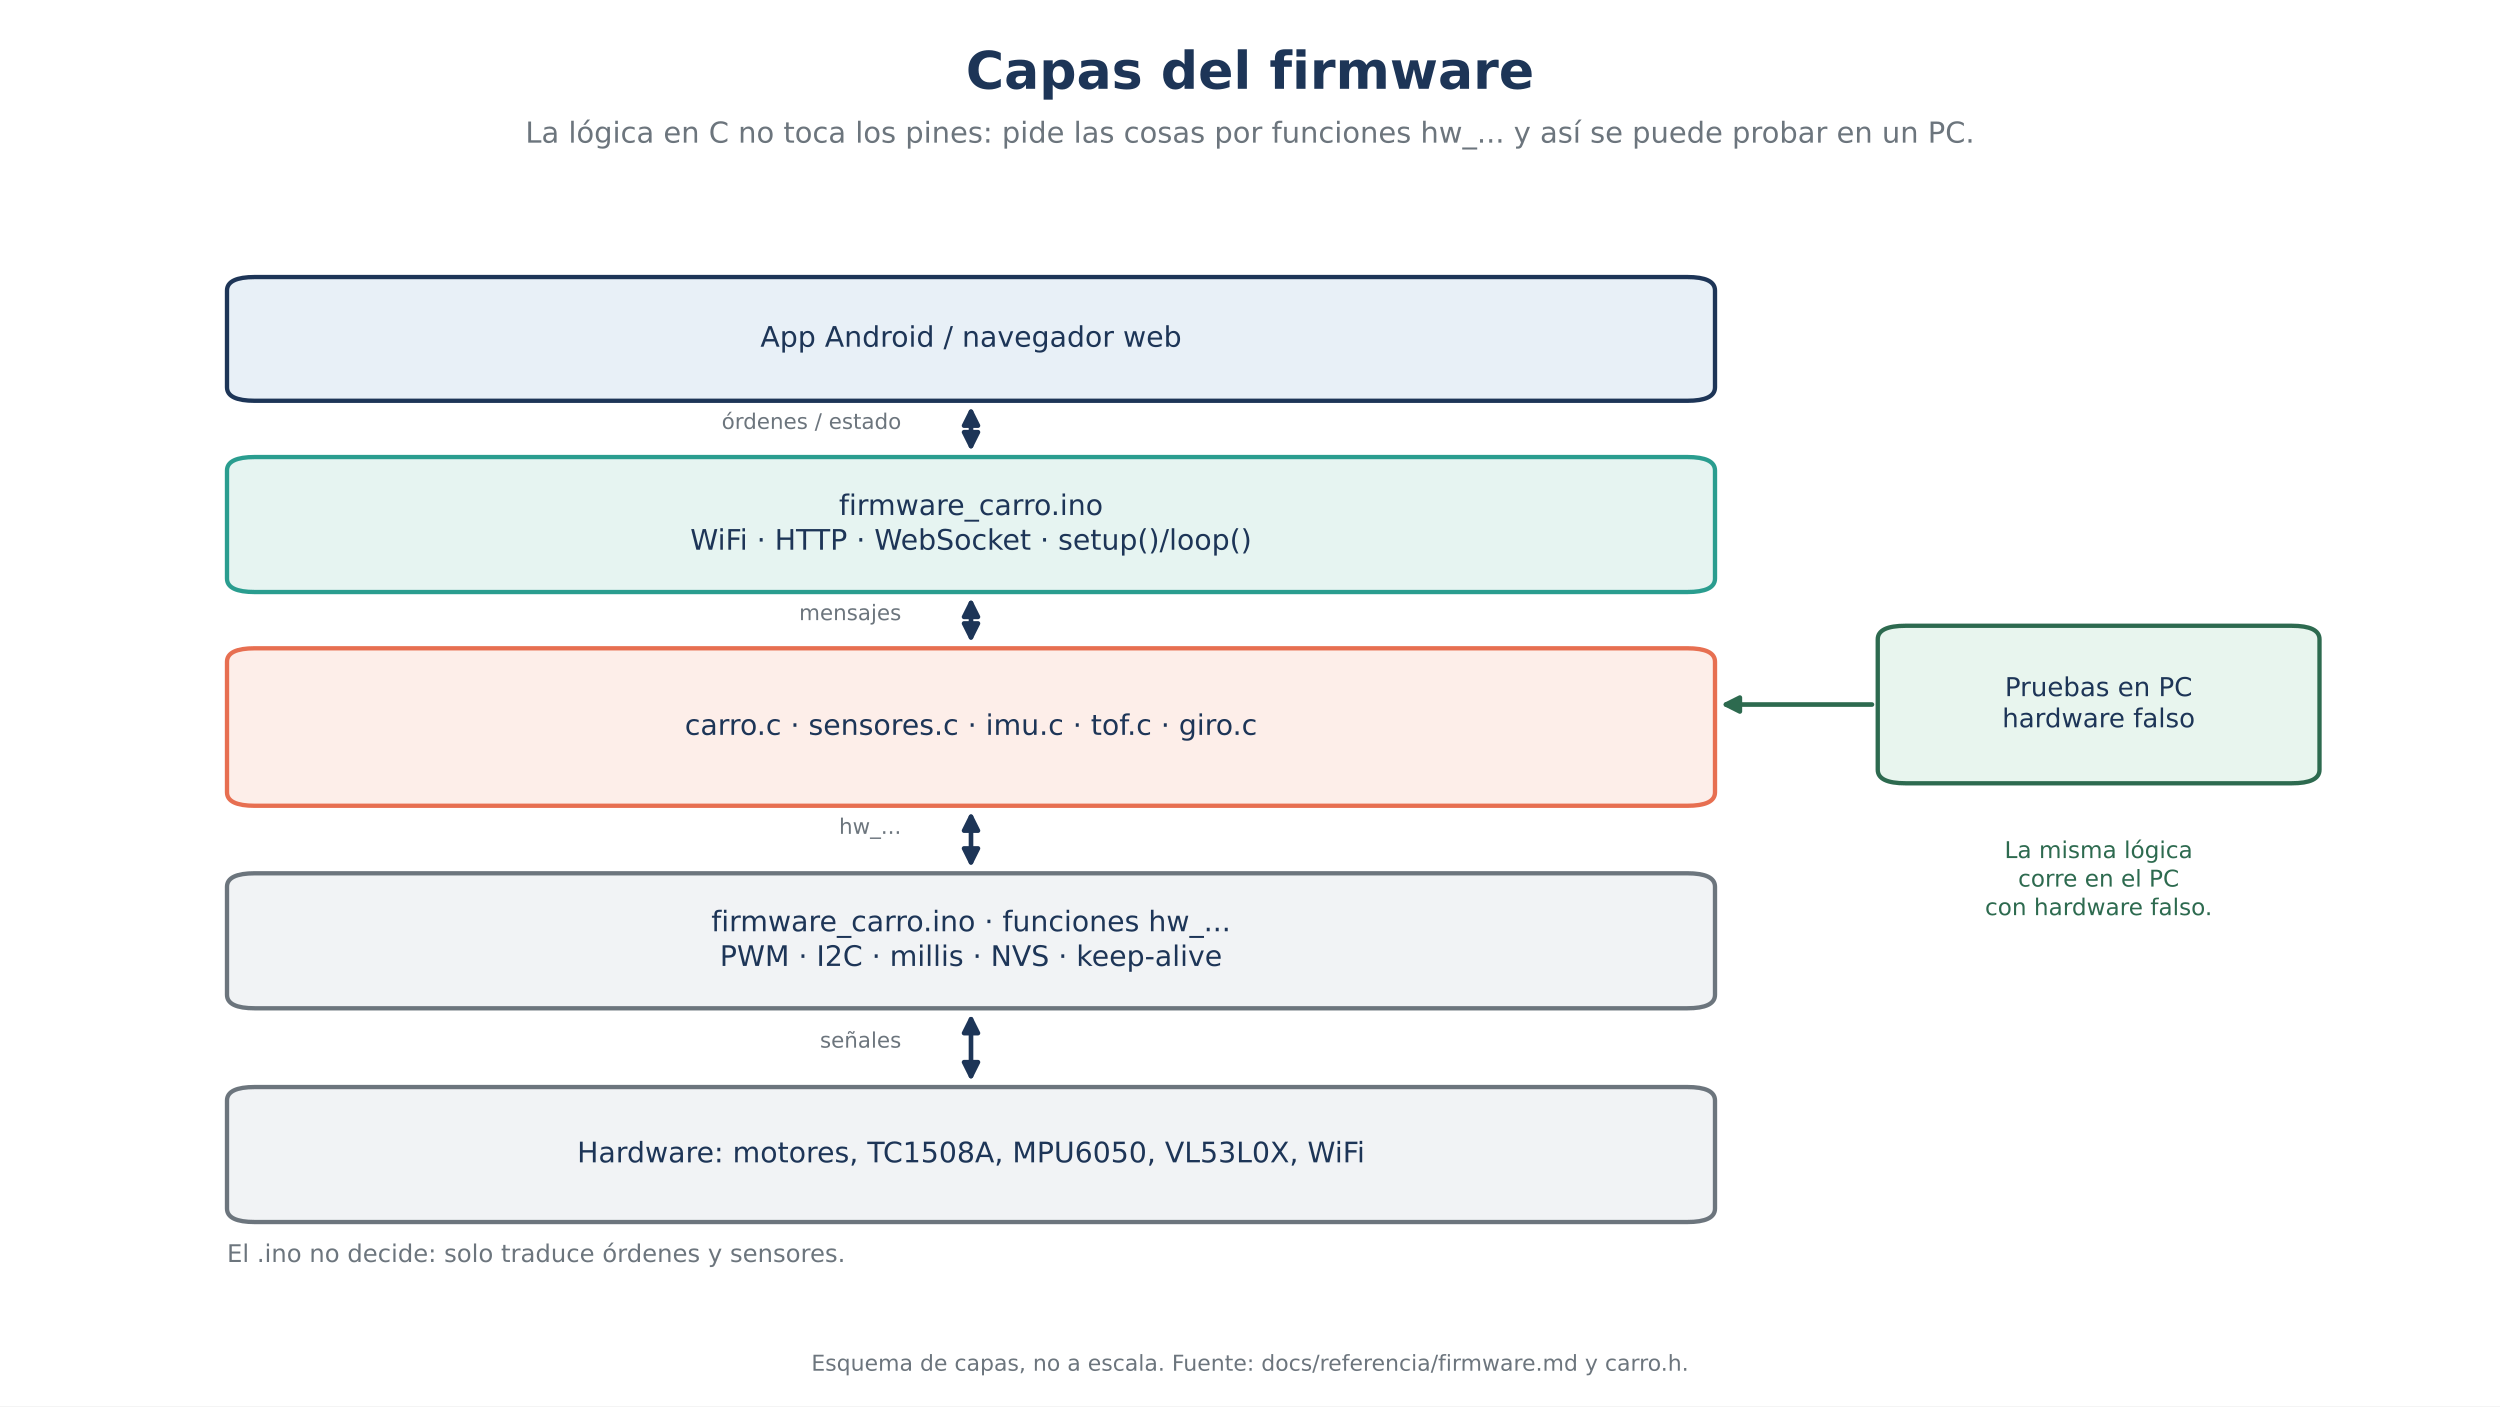
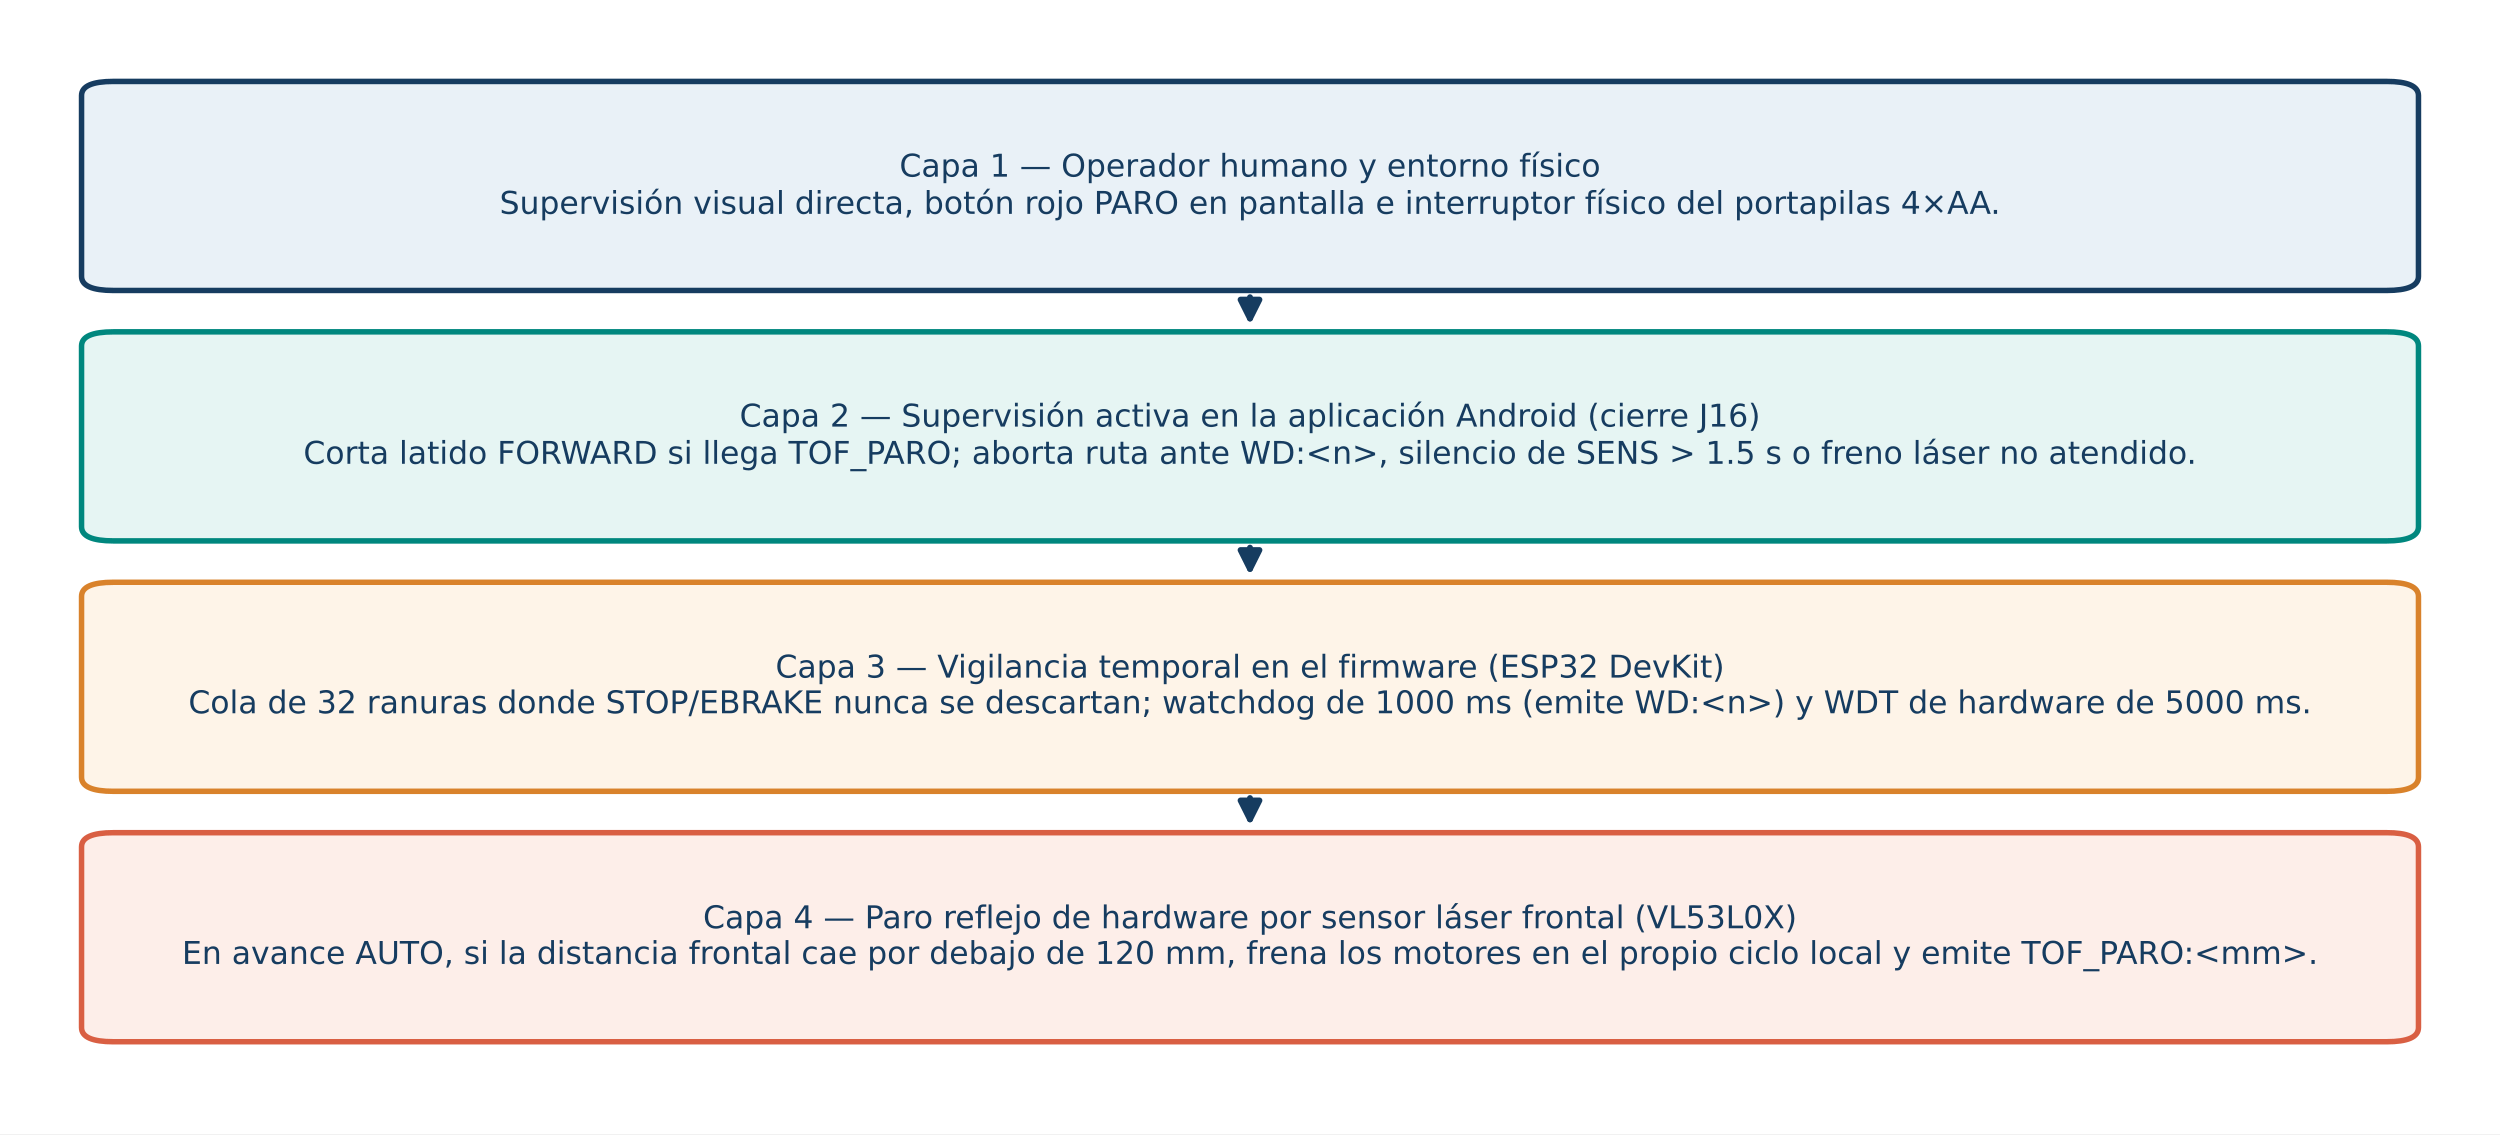
- <svg xmlns="http://www.w3.org/2000/svg" width="864pt" height="486pt" viewBox="0 0 864 486" version="1.1">
+ <svg xmlns="http://www.w3.org/2000/svg" width="636.48pt" height="288.72pt" viewBox="0 0 636.48 288.72" version="1.1">
  <defs>
    <style type="text/css">*{stroke-linejoin: round; stroke-linecap: butt}</style>
  </defs>
  <g id="figure_1">
    <g id="patch_1">
-       <path d="M 0 486  L 864 486  L 864 0  L 0 0  z " style="fill: #ffffff" />
+       <path d="M 0 288.72  L 636.48 288.72  L 636.48 0  L 0 0  z " style="fill: #ffffff" />
    </g>
    <g id="axes_1">
      <g id="patch_2">
-         <path d="M 335.578 142.297  Q 335.578 148.23 335.578 154.164  " clip-path="url(#pd7d2364404)" style="fill: none; stroke: #1d3557; stroke-width: 1.6; stroke-linecap: round" />
-         <path d="M 333.178 147.097  L 335.578 142.297  L 337.978 147.097  z " clip-path="url(#pd7d2364404)" style="fill: #1d3557; stroke: #1d3557; stroke-width: 1.6; stroke-linecap: round" />
-         <path d="M 337.978 149.364  L 335.578 154.164  L 333.178 149.364  z " clip-path="url(#pd7d2364404)" style="fill: #1d3557; stroke: #1d3557; stroke-width: 1.6; stroke-linecap: round" />
+         <path d="M 28.884 73.951  L 607.596 73.951  Q 615.721 73.951 615.721 70.348  L 615.721 24.332  Q 615.721 20.729 607.596 20.729  L 28.884 20.729  Q 20.759 20.729 20.759 24.332  L 20.759 70.348  Q 20.759 73.951 28.884 73.951  z " clip-path="url(#pcb5d6b7482)" style="fill: #e9f1f7; stroke: #163c60; stroke-width: 1.4; stroke-linejoin: miter" />
      </g>
      <g id="patch_3">
-         <path d="M 335.578 208.393  Q 335.578 214.326 335.578 220.26  " clip-path="url(#pd7d2364404)" style="fill: none; stroke: #1d3557; stroke-width: 1.6; stroke-linecap: round" />
-         <path d="M 333.178 213.193  L 335.578 208.393  L 337.978 213.193  z " clip-path="url(#pd7d2364404)" style="fill: #1d3557; stroke: #1d3557; stroke-width: 1.6; stroke-linecap: round" />
-         <path d="M 337.978 215.46  L 335.578 220.26  L 333.178 215.46  z " clip-path="url(#pd7d2364404)" style="fill: #1d3557; stroke: #1d3557; stroke-width: 1.6; stroke-linecap: round" />
+         <path d="M 28.884 137.707  L 607.596 137.707  Q 615.721 137.707 615.721 134.104  L 615.721 88.088  Q 615.721 84.485 607.596 84.485  L 28.884 84.485  Q 20.759 84.485 20.759 88.088  L 20.759 134.104  Q 20.759 137.707 28.884 137.707  z " clip-path="url(#pcb5d6b7482)" style="fill: #e6f5f3; stroke: #00877e; stroke-width: 1.4; stroke-linejoin: miter" />
      </g>
      <g id="patch_4">
-         <path d="M 335.578 282.269  Q 335.578 290.142 335.578 298.015  " clip-path="url(#pd7d2364404)" style="fill: none; stroke: #1d3557; stroke-width: 1.6; stroke-linecap: round" />
-         <path d="M 333.178 287.069  L 335.578 282.269  L 337.978 287.069  z " clip-path="url(#pd7d2364404)" style="fill: #1d3557; stroke: #1d3557; stroke-width: 1.6; stroke-linecap: round" />
-         <path d="M 337.978 293.215  L 335.578 298.015  L 333.178 293.215  z " clip-path="url(#pd7d2364404)" style="fill: #1d3557; stroke: #1d3557; stroke-width: 1.6; stroke-linecap: round" />
+         <path d="M 28.884 201.463  L 607.596 201.463  Q 615.721 201.463 615.721 197.86  L 615.721 151.844  Q 615.721 148.241 607.596 148.241  L 28.884 148.241  Q 20.759 148.241 20.759 151.844  L 20.759 197.86  Q 20.759 201.463 28.884 201.463  z " clip-path="url(#pcb5d6b7482)" style="fill: #fef4e8; stroke: #d9822b; stroke-width: 1.4; stroke-linejoin: miter" />
      </g>
      <g id="patch_5">
-         <path d="M 335.578 352.248  Q 335.578 362.069 335.578 371.891  " clip-path="url(#pd7d2364404)" style="fill: none; stroke: #1d3557; stroke-width: 1.6; stroke-linecap: round" />
-         <path d="M 333.178 357.048  L 335.578 352.248  L 337.978 357.048  z " clip-path="url(#pd7d2364404)" style="fill: #1d3557; stroke: #1d3557; stroke-width: 1.6; stroke-linecap: round" />
-         <path d="M 337.978 367.091  L 335.578 371.891  L 333.178 367.091  z " clip-path="url(#pd7d2364404)" style="fill: #1d3557; stroke: #1d3557; stroke-width: 1.6; stroke-linecap: round" />
+         <path d="M 28.884 265.219  L 607.596 265.219  Q 615.721 265.219 615.721 261.616  L 615.721 215.6  Q 615.721 211.997 607.596 211.997  L 28.884 211.997  Q 20.759 211.997 20.759 215.6  L 20.759 261.616  Q 20.759 265.219 28.884 265.219  z " clip-path="url(#pcb5d6b7482)" style="fill: #fdeee9; stroke: #d95f43; stroke-width: 1.4; stroke-linejoin: miter" />
+       </g>
+       <g id="text_1">
+         <text style="fill: #163c60; font: 8px 'DejaVu Sans'" transform="translate(228.9875 44.97239)">Capa 1 — Operador humano y entorno físico</text>
+         <text style="fill: #163c60; font: 8px 'DejaVu Sans'" transform="translate(127.1963 54.44261)">Supervisión visual directa, botón rojo PARO en pantalla e interruptor físico del portapilas 4×AA.</text>
+       </g>
+       <g id="text_2">
+         <text style="fill: #163c60; font: 8px 'DejaVu Sans'" transform="translate(188.2912 108.6171)">Capa 2 — Supervisión activa en la aplicación Android (cierre J16)</text>
+         <text style="fill: #163c60; font: 8px 'DejaVu Sans'" transform="translate(77.24375 118.0874)">Corta latido FORWARD si llega TOF_PARO; aborta ruta ante WD:&lt;n&gt;, silencio de SENS &gt; 1.5 s o freno láser no atendido.</text>
+       </g>
+       <g id="text_3">
+         <text style="fill: #163c60; font: 8px 'DejaVu Sans'" transform="translate(197.4338 172.5196)">Capa 3 — Vigilancia temporal en el firmware (ESP32 DevKit)</text>
+         <text style="fill: #163c60; font: 8px 'DejaVu Sans'" transform="translate(47.96312 181.5994)">Cola de 32 ranuras donde STOP/EBRAKE nunca se descartan; watchdog de 1000 ms (emite WD:&lt;n&gt;) y WDT de hardware de 5000 ms.</text>
+       </g>
+       <g id="text_4">
+         <text style="fill: #163c60; font: 8px 'DejaVu Sans'" transform="translate(178.9931 236.3243)">Capa 4 — Paro reflejo de hardware por sensor láser frontal (VL53L0X)</text>
+         <text style="fill: #163c60; font: 8px 'DejaVu Sans'" transform="translate(46.33687 245.4042)">En avance AUTO, si la distancia frontal cae por debajo de 120 mm, frena los motores en el propio ciclo local y emite TOF_PARO:&lt;mm&gt;.</text>
      </g>
      <g id="patch_6">
-         <path d="M 646.949 243.486  Q 620.828 243.486 596.496 243.486  " clip-path="url(#pd7d2364404)" style="fill: none; stroke: #2d6a4f; stroke-width: 1.6; stroke-linecap: round" />
-         <path d="M 601.296 245.886  L 596.496 243.486  L 601.296 241.086  z " clip-path="url(#pd7d2364404)" style="fill: #2d6a4f; stroke: #2d6a4f; stroke-width: 1.6; stroke-linecap: round" />
+         <path d="M 318.24 75.674  Q 318.24 79.218 318.24 81.084  " clip-path="url(#pcb5d6b7482)" style="fill: none; stroke: #163c60; stroke-width: 1.5; stroke-linecap: round" />
+         <path d="M 320.64 76.284  L 318.24 81.084  L 315.84 76.284  z " clip-path="url(#pcb5d6b7482)" style="fill: #163c60; stroke: #163c60; stroke-width: 1.5; stroke-linecap: round" />
      </g>
      <g id="patch_7">
-         <path d="M 88.093 138.51  L 583.062 138.51  Q 592.704 138.51 592.704 133.844  L 592.704 100.408  Q 592.704 95.742 583.062 95.742  L 88.093 95.742  Q 78.451 95.742 78.451 100.408  L 78.451 133.844  Q 78.451 138.51 88.093 138.51  z " clip-path="url(#pd7d2364404)" style="fill: #e8f0f7; stroke: #1d3557; stroke-width: 1.5; stroke-linejoin: miter" />
+         <path d="M 318.24 139.43  Q 318.24 142.974 318.24 144.84  " clip-path="url(#pcb5d6b7482)" style="fill: none; stroke: #163c60; stroke-width: 1.5; stroke-linecap: round" />
+         <path d="M 320.64 140.04  L 318.24 144.84  L 315.84 140.04  z " clip-path="url(#pcb5d6b7482)" style="fill: #163c60; stroke: #163c60; stroke-width: 1.5; stroke-linecap: round" />
      </g>
      <g id="patch_8">
-         <path d="M 88.093 204.606  L 583.062 204.606  Q 592.704 204.606 592.704 199.94  L 592.704 162.616  Q 592.704 157.95 583.062 157.95  L 88.093 157.95  Q 78.451 157.95 78.451 162.616  L 78.451 199.94  Q 78.451 204.606 88.093 204.606  z " clip-path="url(#pd7d2364404)" style="fill: #e6f4f1; stroke: #2a9d8f; stroke-width: 1.5; stroke-linejoin: miter" />
+         <path d="M 318.24 203.186  Q 318.24 206.73 318.24 208.596  " clip-path="url(#pcb5d6b7482)" style="fill: none; stroke: #163c60; stroke-width: 1.5; stroke-linecap: round" />
+         <path d="M 320.64 203.796  L 318.24 208.596  L 315.84 203.796  z " clip-path="url(#pcb5d6b7482)" style="fill: #163c60; stroke: #163c60; stroke-width: 1.5; stroke-linecap: round" />
      </g>
-       <g id="patch_9">
-         <path d="M 88.093 278.478  L 583.062 278.478  Q 592.704 278.478 592.704 273.812  L 592.704 228.712  Q 592.704 224.046 583.062 224.046  L 88.093 224.046  Q 78.451 224.046 78.451 228.712  L 78.451 273.812  Q 78.451 278.478 88.093 278.478  z " clip-path="url(#pd7d2364404)" style="fill: #fdeee9; stroke: #e76f51; stroke-width: 1.5; stroke-linejoin: miter" />
-       </g>
-       <g id="patch_10">
-         <path d="M 88.093 348.462  L 583.062 348.462  Q 592.704 348.462 592.704 343.796  L 592.704 306.472  Q 592.704 301.806 583.062 301.806  L 88.093 301.806  Q 78.451 301.806 78.451 306.472  L 78.451 343.796  Q 78.451 348.462 88.093 348.462  z " clip-path="url(#pd7d2364404)" style="fill: #f1f3f5; stroke: #6c757d; stroke-width: 1.5; stroke-linejoin: miter" />
-       </g>
-       <g id="patch_11">
-         <path d="M 88.093 422.334  L 583.062 422.334  Q 592.704 422.334 592.704 417.668  L 592.704 380.344  Q 592.704 375.678 583.062 375.678  L 88.093 375.678  Q 78.451 375.678 78.451 380.344  L 78.451 417.668  Q 78.451 422.334 88.093 422.334  z " clip-path="url(#pd7d2364404)" style="fill: #f1f3f5; stroke: #6c757d; stroke-width: 1.5; stroke-linejoin: miter" />
-       </g>
-       <g id="patch_12">
-         <path d="M 658.593 270.702  L 791.977 270.702  Q 801.619 270.702 801.619 266.036  L 801.619 220.936  Q 801.619 216.27 791.977 216.27  L 658.593 216.27  Q 648.95 216.27 648.95 220.936  L 648.95 266.036  Q 648.95 270.702 658.593 270.702  z " clip-path="url(#pd7d2364404)" style="fill: #e8f5ee; stroke: #2d6a4f; stroke-width: 1.5; stroke-linejoin: miter" />
-       </g>
-       <g id="text_1">
-         <text style="fill: #1d3557; font: 9.8px 'DejaVu Sans'; text-anchor: middle" x="335.578" y="119.83" transform="rotate(-0 335.5776 119.8302)">App Android / navegador web</text>
-       </g>
-       <g id="text_2">
-         <text style="fill: #1d3557; font: 9.8px 'DejaVu Sans'" transform="translate(289.9463 177.9867)">firmware_carro.ino</text>
-         <text style="fill: #1d3557; font: 9.8px 'DejaVu Sans'" transform="translate(238.5499 189.9777)">WiFi · HTTP · WebSocket · setup()/loop()</text>
-       </g>
-       <g id="text_3">
-         <text style="fill: #1d3557; font: 9.8px 'DejaVu Sans'; text-anchor: middle" x="335.578" y="253.966" transform="rotate(-0 335.5776 253.9662)">carro.c · sensores.c · imu.c · tof.c · giro.c</text>
-       </g>
-       <g id="text_4">
-         <text style="fill: #1d3557; font: 9.8px 'DejaVu Sans'" transform="translate(245.8203 321.8427)">firmware_carro.ino · funciones hw_...</text>
-         <text style="fill: #1d3557; font: 9.8px 'DejaVu Sans'" transform="translate(248.7703 333.8337)">PWM · I2C · millis · NVS · keep-alive</text>
-       </g>
-       <g id="text_5">
-         <text style="fill: #1d3557; font: 9.8px 'DejaVu Sans'; text-anchor: middle" x="335.578" y="401.71" transform="rotate(-0 335.5776 401.7102)">Hardware: motores, TC1508A, MPU6050, VL53L0X, WiFi</text>
-       </g>
-       <g id="text_6">
-         <text style="fill: #6c757d; font: 7.4px 'DejaVu Sans'; text-anchor: end" x="311.472" y="148.23" transform="rotate(-0 311.472 148.23)">órdenes / estado</text>
-       </g>
-       <g id="text_7">
-         <text style="fill: #6c757d; font: 7.4px 'DejaVu Sans'; text-anchor: end" x="311.472" y="214.326" transform="rotate(-0 311.472 214.326)">mensajes</text>
-       </g>
-       <g id="text_8">
-         <text style="fill: #6c757d; font: 7.4px 'DejaVu Sans'; text-anchor: end" x="311.472" y="288.198" transform="rotate(-0 311.472 288.198)">hw_...</text>
-       </g>
-       <g id="text_9">
-         <text style="fill: #6c757d; font: 7.4px 'DejaVu Sans'; text-anchor: end" x="311.472" y="362.07" transform="rotate(-0 311.472 362.07)">señales</text>
-       </g>
-       <g id="text_10">
-         <text style="fill: #1d3557; font: 9px 'DejaVu Sans'" transform="translate(692.8841 240.5885)">Pruebas en PC</text>
-         <text style="fill: #1d3557; font: 9px 'DejaVu Sans'" transform="translate(691.9721 251.3504)">hardware falso</text>
-       </g>
-       <g id="text_11">
-         <text style="fill: #2d6a4f; font: 8px 'DejaVu Sans'" transform="translate(692.7636 296.5408)">La misma lógica</text>
-         <text style="fill: #2d6a4f; font: 8px 'DejaVu Sans'" transform="translate(697.4604 306.4108)">corre en el PC</text>
-         <text style="fill: #2d6a4f; font: 8px 'DejaVu Sans'" transform="translate(686.0192 316.2809)">con hardware falso.</text>
-       </g>
-       <g id="text_12">
-         <text style="fill: #6c757d; font: 8.4px 'DejaVu Sans'; text-anchor: start" x="78.451" y="436.139" transform="rotate(-0 78.4512 436.1391)">El .ino no decide: solo traduce órdenes y sensores.</text>
-       </g>
-     </g>
-     <g id="text_13">
-       <text style="fill: #1d3557; font: 700 18px 'DejaVu Sans'; text-anchor: middle" x="432" y="30.687" transform="rotate(-0 432 30.68719)">Capas del firmware</text>
-     </g>
-     <g id="text_14">
-       <text style="fill: #6c757d; font: 10px 'DejaVu Sans'; text-anchor: middle" x="432" y="49.308" transform="rotate(-0 432 49.30844)">La lógica en C no toca los pines: pide las cosas por funciones hw_... y así se puede probar en un PC.</text>
-     </g>
-     <g id="text_15">
-       <text style="fill: #6c757d; font: 7.6px 'DejaVu Sans'; text-anchor: middle" x="432" y="473.727" transform="rotate(-0 432 473.7274)">Esquema de capas, no a escala. Fuente: docs/referencia/firmware.md y carro.h.</text>
    </g>
  </g>
  <defs>
-     <clipPath id="pd7d2364404">
-       <rect x="30.24" y="60.75" width="803.52" height="388.8" />
+     <clipPath id="pcb5d6b7482">
+       <rect x="5.76" y="5.76" width="624.96" height="277.2" />
    </clipPath>
  </defs>
</svg>
